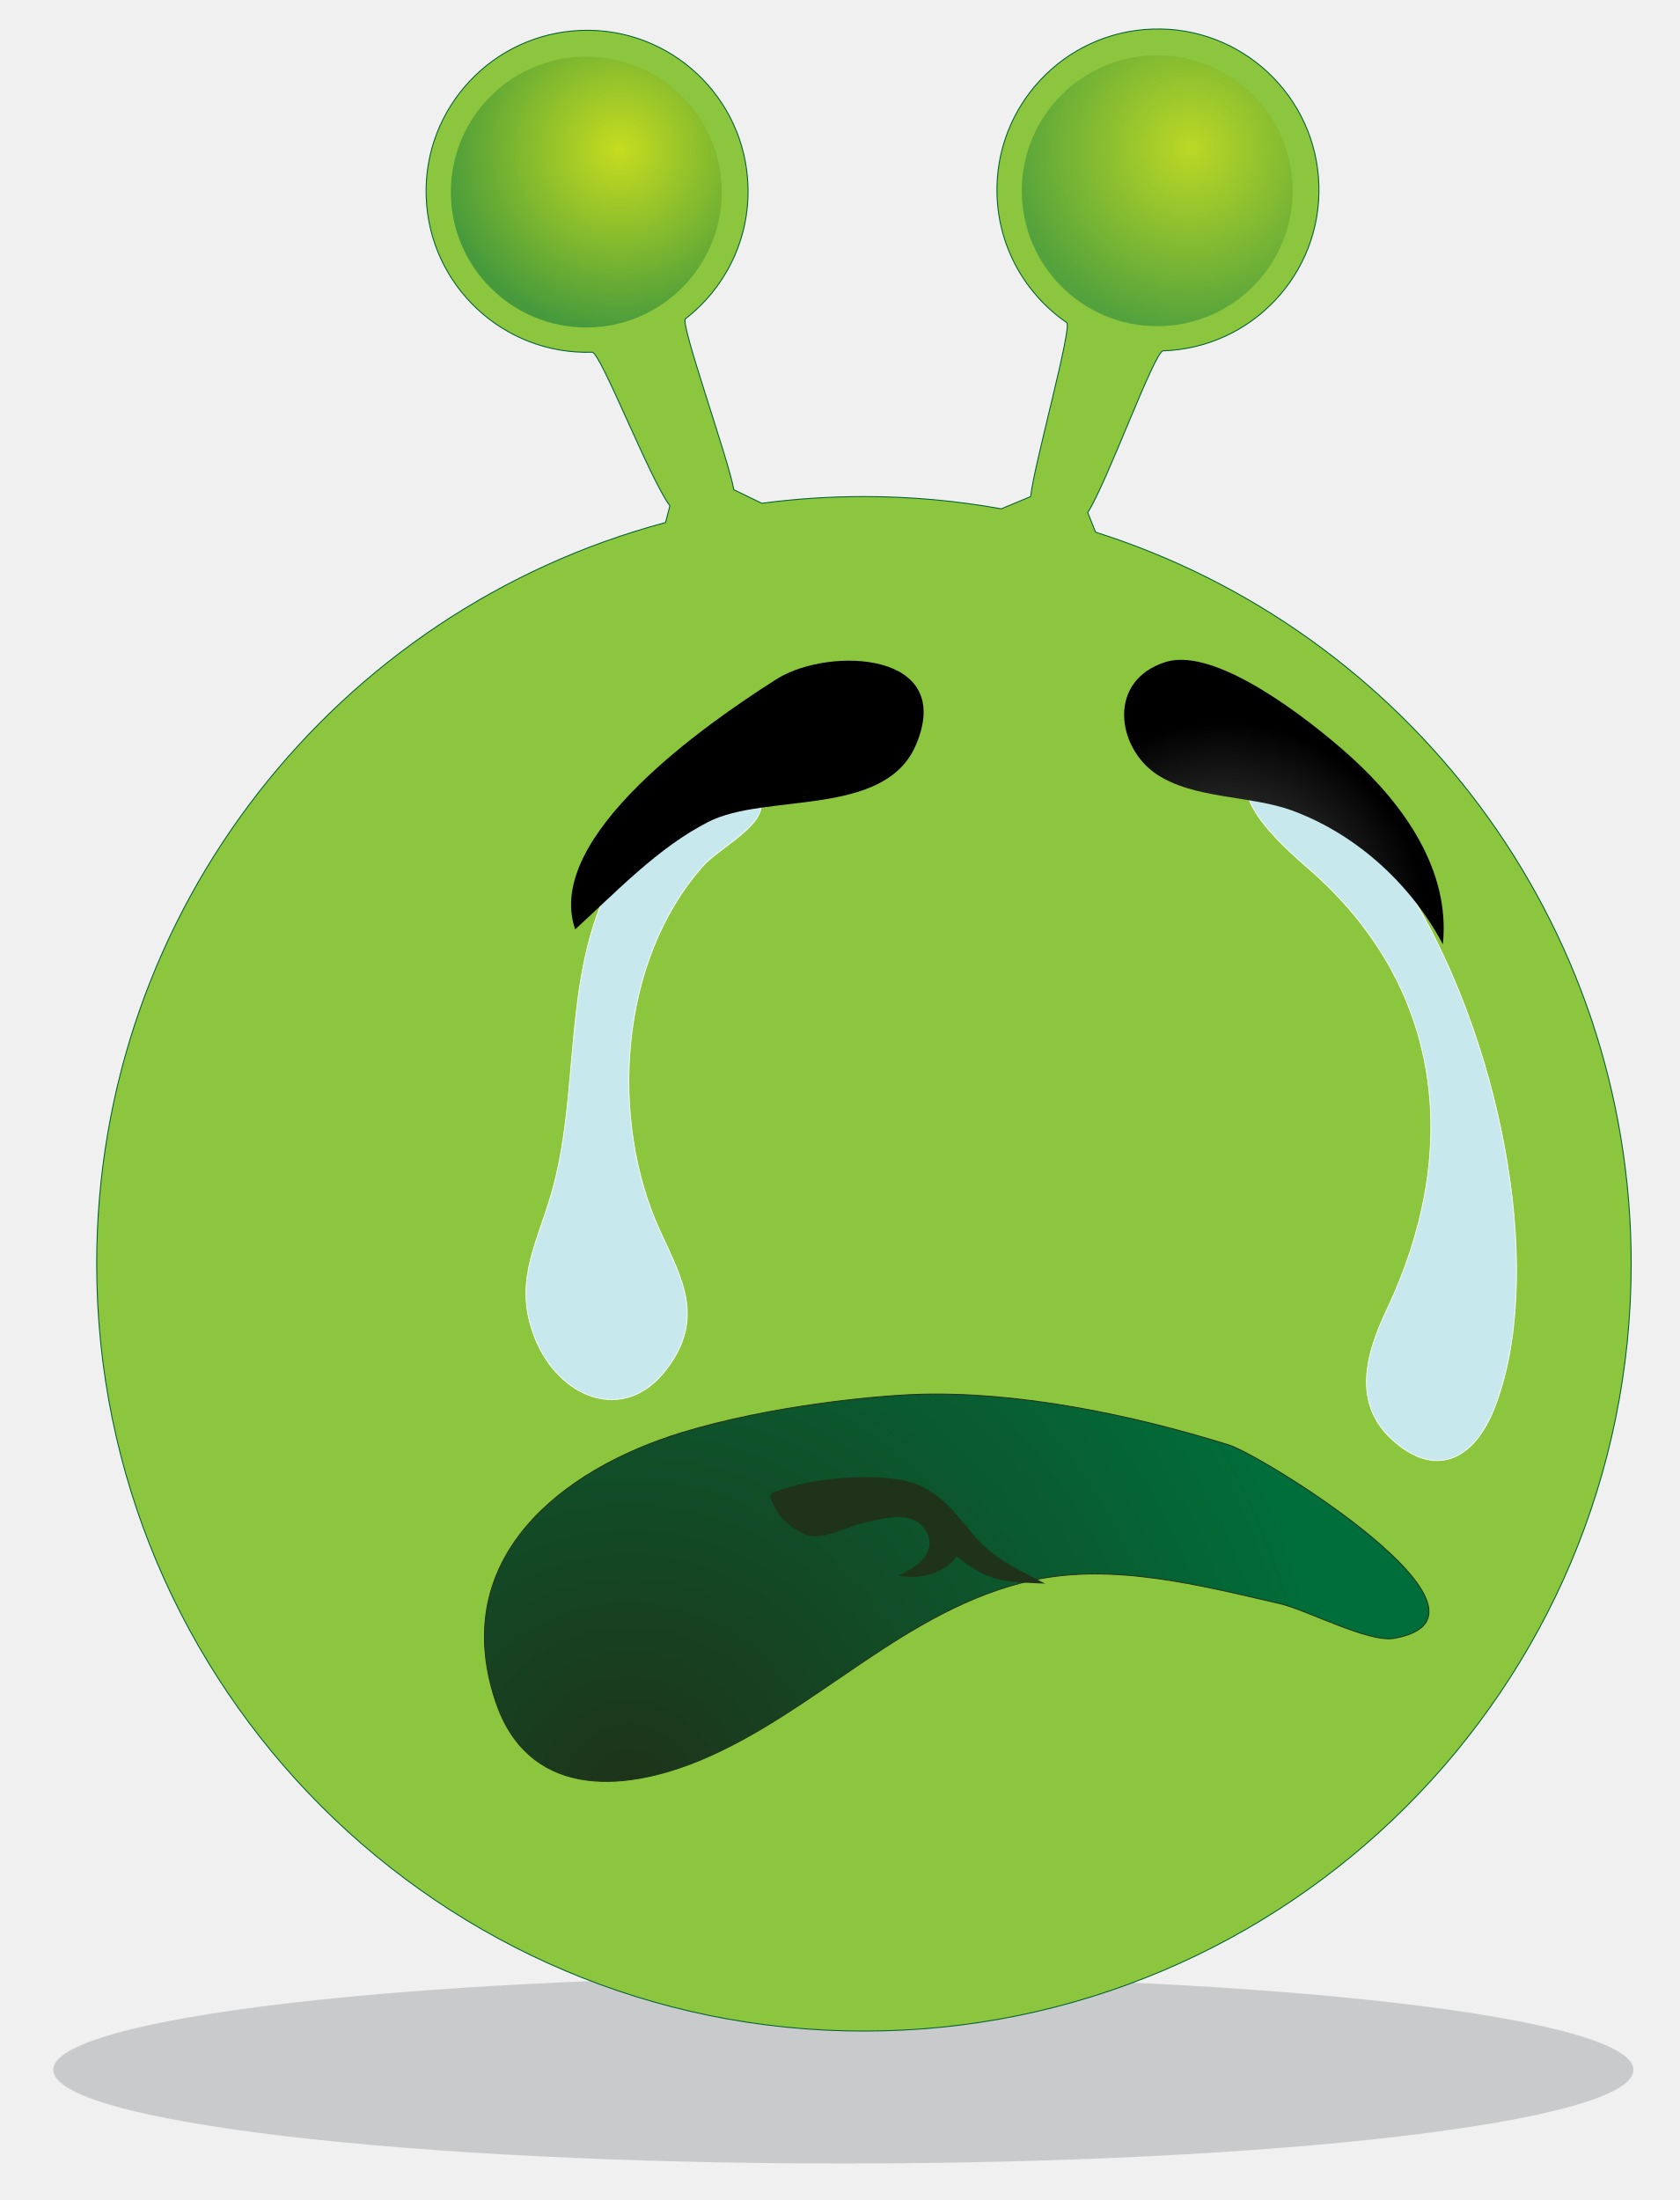
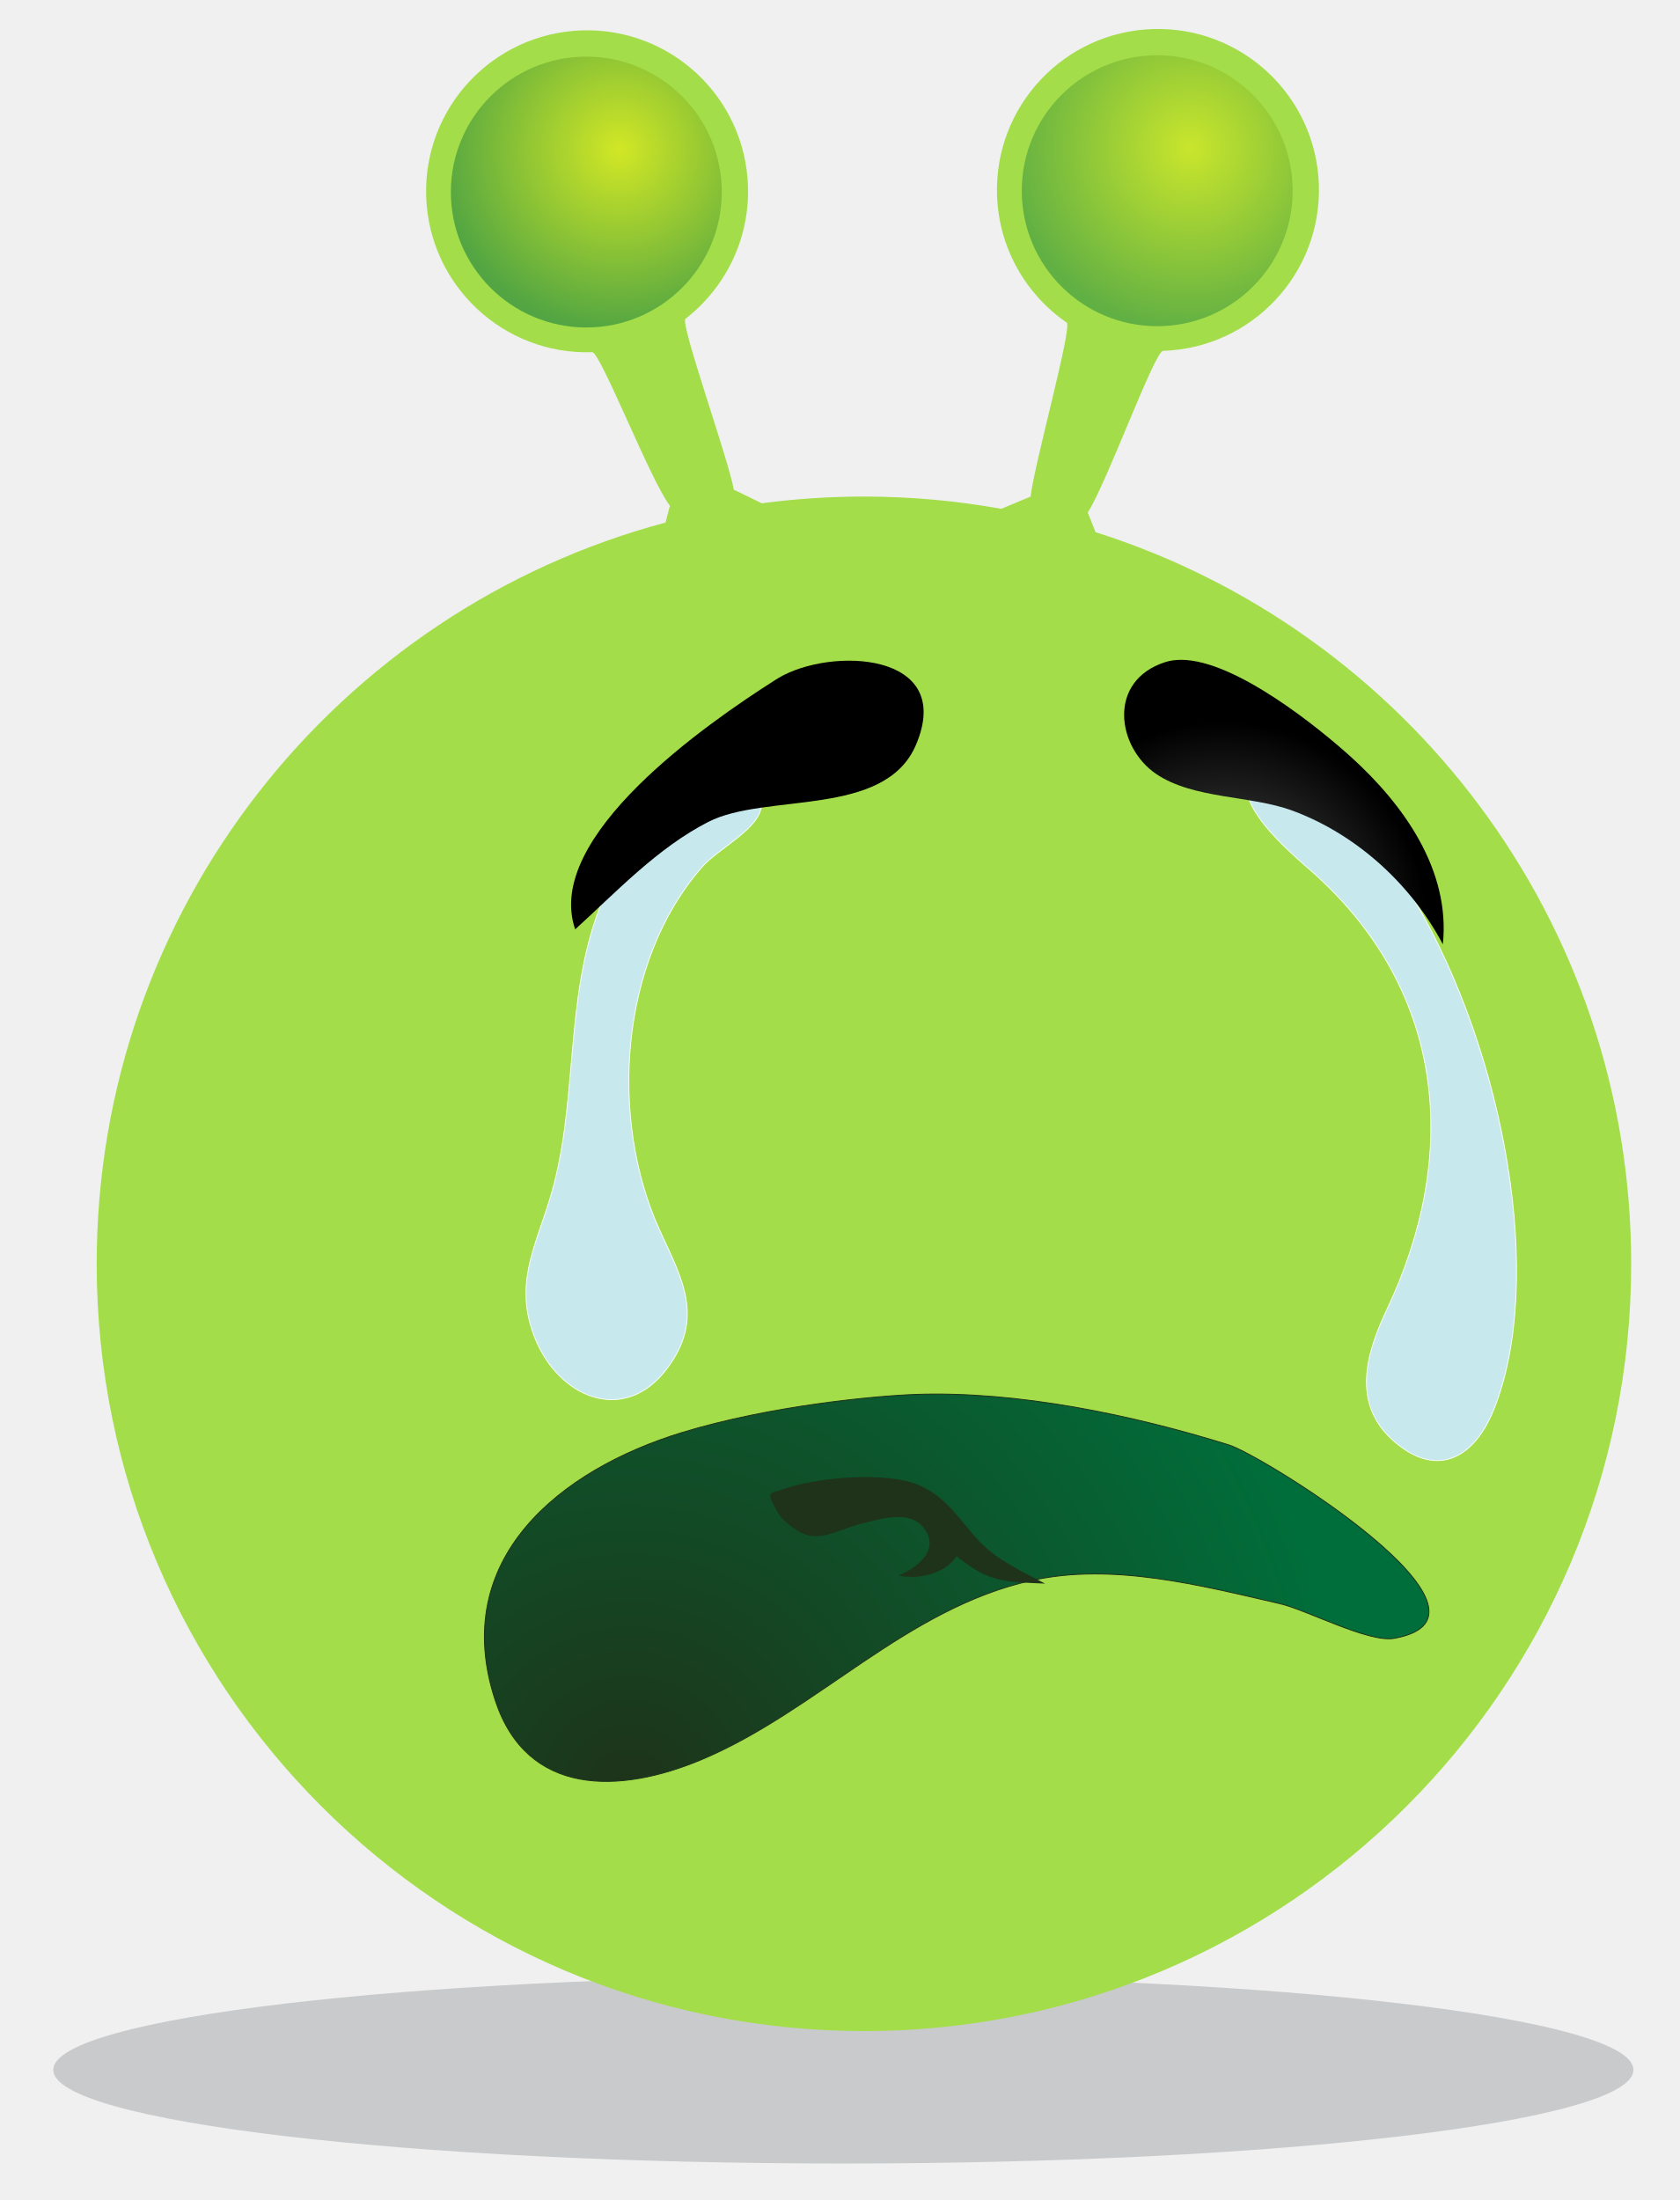
<svg xmlns="http://www.w3.org/2000/svg" version="1.1" id="Warstwa_1" x="0px" y="0px" width="452px" height="592px" viewBox="794.895 392.265 452 592" enable-background="new 794.895 392.265 452 592" xml:space="preserve">
  <path opacity="0.75" fill="#BCBEC0" enable-background="new    " d="M1234.423,949.246c0.021-13.913-95.147-25.195-212.563-25.198  c-117.414-0.001-212.614,11.276-212.634,25.192c0,0.002,0,0.005,0,0.006c-0.021,13.916,95.146,25.197,212.563,25.201  c117.414,0.001,212.614-11.275,212.634-25.19C1234.423,949.253,1234.423,949.25,1234.423,949.246" />
-   <path fill="#8CC63F" stroke="#006031" stroke-width="0.255" d="M1089.692,535.473c83.557,26.429,144.12,104.585,144.12,196.885  c0,114.021-92.438,206.45-206.448,206.45c-114.014,0-206.451-92.438-206.451-206.45c0-95.565,64.913-175.96,153.061-199.48  l1.178-4.512c-5.238-6.784-18.689-41.38-20.904-41.321c-23.914,0.762-43.918-18.009-44.678-41.923  c-0.763-23.915,18.006-43.906,41.908-44.68c23.902-0.771,43.93,18.008,44.68,41.935c0.462,14.431-6.218,27.456-16.819,35.67  c-1.545,1.187,11.583,37.792,13.012,45.992l7.534,3.657c8.998-1.2,18.17-1.81,27.478-1.81c12.611,0,24.966,1.13,36.94,3.299  l7.912-3.299c0.833-8.168,11.307-45.695,9.702-46.813c-10.947-7.534-18.283-20.004-18.746-34.31  c-0.751-23.914,18.02-43.918,41.923-44.679c23.902-0.762,43.92,18.009,44.68,41.911c0.761,23.902-18.008,43.916-41.921,44.679  c-2.297,0.069-15.207,35.751-20.271,43.503L1089.692,535.473z" />
+   <path fill="#A4DD4A" d="M1089.692,535.473c83.557,26.429,144.12,104.585,144.12,196.885c0,114.021-92.438,206.45-206.448,206.45  c-114.014,0-206.451-92.438-206.451-206.45c0-95.565,64.913-175.96,153.061-199.48l1.178-4.512  c-5.238-6.784-18.689-41.38-20.904-41.321c-23.914,0.762-43.918-18.009-44.678-41.923c-0.763-23.915,18.006-43.906,41.908-44.68  c23.902-0.771,43.93,18.008,44.68,41.935c0.462,14.431-6.218,27.456-16.819,35.67c-1.545,1.187,11.583,37.792,13.012,45.992  l7.534,3.657c8.998-1.2,18.17-1.81,27.478-1.81c12.611,0,24.966,1.13,36.94,3.299l7.912-3.299  c0.833-8.168,11.307-45.695,9.702-46.813c-10.947-7.534-18.283-20.004-18.746-34.31c-0.751-23.914,18.02-43.918,41.923-44.679  c23.902-0.762,43.92,18.009,44.68,41.911c0.761,23.902-18.008,43.916-41.921,44.679c-2.297,0.069-15.207,35.751-20.271,43.503  L1089.692,535.473z" />
  <radialGradient id="SVGID_1_" cx="5.94" cy="1132.899" r="2.248" gradientTransform="matrix(21.8288 -0.6945 -0.6945 -21.8288 1618.862 25166.531)" gradientUnits="userSpaceOnUse">
    <stop offset="0" style="stop-color:#FFF200" />
    <stop offset="1" style="stop-color:#006E3A" />
  </radialGradient>
  <path opacity="0.5" fill="url(#SVGID_1_)" enable-background="new    " d="M989.098,443.944c0-20.125-16.318-36.442-36.443-36.442  c-20.127,0-36.442,16.317-36.442,36.442c0,20.127,16.315,36.443,36.442,36.443C972.78,480.387,989.098,464.071,989.098,443.944" />
  <radialGradient id="SVGID_2_" cx="12.972" cy="1132.691" r="2.248" gradientTransform="matrix(21.8288 -0.6945 -0.6945 -21.8288 1618.862 25166.531)" gradientUnits="userSpaceOnUse">
    <stop offset="0" style="stop-color:#FFF200" />
    <stop offset="1" style="stop-color:#006E3A" />
  </radialGradient>
  <path opacity="0.41" fill="url(#SVGID_2_)" enable-background="new    " d="M1142.724,443.598  c0.009-20.125-16.298-36.451-36.423-36.462c-20.127-0.011-36.452,16.296-36.463,36.424c0,0.013,0,0.025,0,0.038  c0,20.128,16.315,36.442,36.442,36.442C1126.409,480.041,1142.724,463.726,1142.724,443.598" />
  <path fill="#C7E9EE" stroke="#FFFFFF" stroke-width="0.211" d="M966.037,619.41c-4.419,6.104-7.82,12.1-9.714,16.956  c-9.771,25.173-5.619,53.355-13.612,78.953c-4.166,13.336-9.448,22.933-3.898,36.95c6.437,16.243,24.19,23.532,35.599,8.213  c10.094-13.532,4.085-23.914-1.915-36.961c-13.773-29.981-11.039-72.746,11.49-98.148c3.935-4.429,13.937-9.529,15.505-14.939  C1007.692,582.331,970.5,613.272,966.037,619.41z" />
  <path fill="#C7E9EE" stroke="#FFFFFF" stroke-width="0.211" d="M1175.452,634.417c-4.731-8.029-31.09-48.787-43.064-36.385  c-8.652,8.951,10.268,24.029,16.127,29.303c35.635,32.046,39.119,76.008,19.577,117.262c-5.536,11.709-9.552,25.148,1.487,35.139  c11.491,10.383,21.872,5.503,27.398-8.502C1210.533,736.856,1200.104,676.339,1175.452,634.417L1175.452,634.417z" />
  <radialGradient id="SVGID_3_" cx="13.235" cy="1122.723" r="2.742" gradientTransform="matrix(21.8397 0 0 -21.8397 836.094 25153.123)" gradientUnits="userSpaceOnUse">
    <stop offset="0" style="stop-color:#565759" />
    <stop offset="1" style="stop-color:#000000" />
  </radialGradient>
  <path fill="url(#SVGID_3_)" d="M1004.302,574.742c14.062-8.468,47.77-7.153,37.053,17.974c-8.409,19.702-40.457,12.804-55.88,20.718  c-13.671,7.014-24.573,18.678-35.808,28.91c-8.663-24.978,35.865-55.64,53.423-66.84L1004.302,574.742z" />
  <radialGradient id="SVGID_4_" cx="13.176" cy="1122.354" r="2.518" gradientTransform="matrix(21.8397 0 0 -21.8397 836.094 25153.123)" gradientUnits="userSpaceOnUse">
    <stop offset="0" style="stop-color:#565759" />
    <stop offset="1" style="stop-color:#000000" />
  </radialGradient>
  <path fill="url(#SVGID_4_)" d="M1112.706,569.815c14.676,0.024,37.39,18.607,45.799,26.22c14.04,12.737,26.719,30.389,24.63,50.333  c-8.19-15.538-22.622-29.335-40.41-35.944c-11.272-4.178-26.672-3.069-36.756-9.91c-10.532-7.164-13.218-25.023,2.47-30.087  C1109.764,570.01,1111.195,569.815,1112.706,569.815z" />
  <radialGradient id="SVGID_5_" cx="2.173" cy="1103.303" r="8.848" gradientTransform="matrix(18.5375 11.5445 11.5445 -18.5375 -11813.291 21301.662)" gradientUnits="userSpaceOnUse">
    <stop offset="0" style="stop-color:#1E3319" />
    <stop offset="1" style="stop-color:#006E3A" />
  </radialGradient>
  <path fill="url(#SVGID_5_)" stroke="#1E3319" stroke-width="0.243" d="M978.496,777.717c23.868-7.269,52.223-9.863,62.896-10.232  c27.329-0.944,58.268,5.515,84.156,13.59c9.146,2.859,78.582,45.925,44.517,52.05c-6.933,1.248-23.559-7.659-30.756-9.32  c-21.295-4.914-44.99-11.086-66.782-6.254c-34.031,7.568-57.945,35.256-88.966,48.256c-22.023,9.229-46.825,9.863-55.362-15.861  C915.462,811.553,946.022,787.604,978.496,777.717z" />
  <path fill="#1E3319" d="M1042.211,791.93c-8.606-3.784-27.389-2.122-35.982,0.865c-4.696,1.638-5.182,0.588-2.262,6.125  c1.395,2.643,5.896,6.079,8.871,6.601c4.42,0.771,9.378-2.228,14.052-3.313c4.799-1.118,12.517-3.679,16.368,0.957  c4.882,5.908-1.338,10.867-6.541,13.036c5.156,1.293,12.609-0.528,15.575-5.168c8.569,7.051,12.907,6.888,23.82,7.371  c-5.329-2.895-12.78-6.067-17.892-11.582C1053.042,801.228,1049.65,795.171,1042.211,791.93L1042.211,791.93z" />
</svg>
